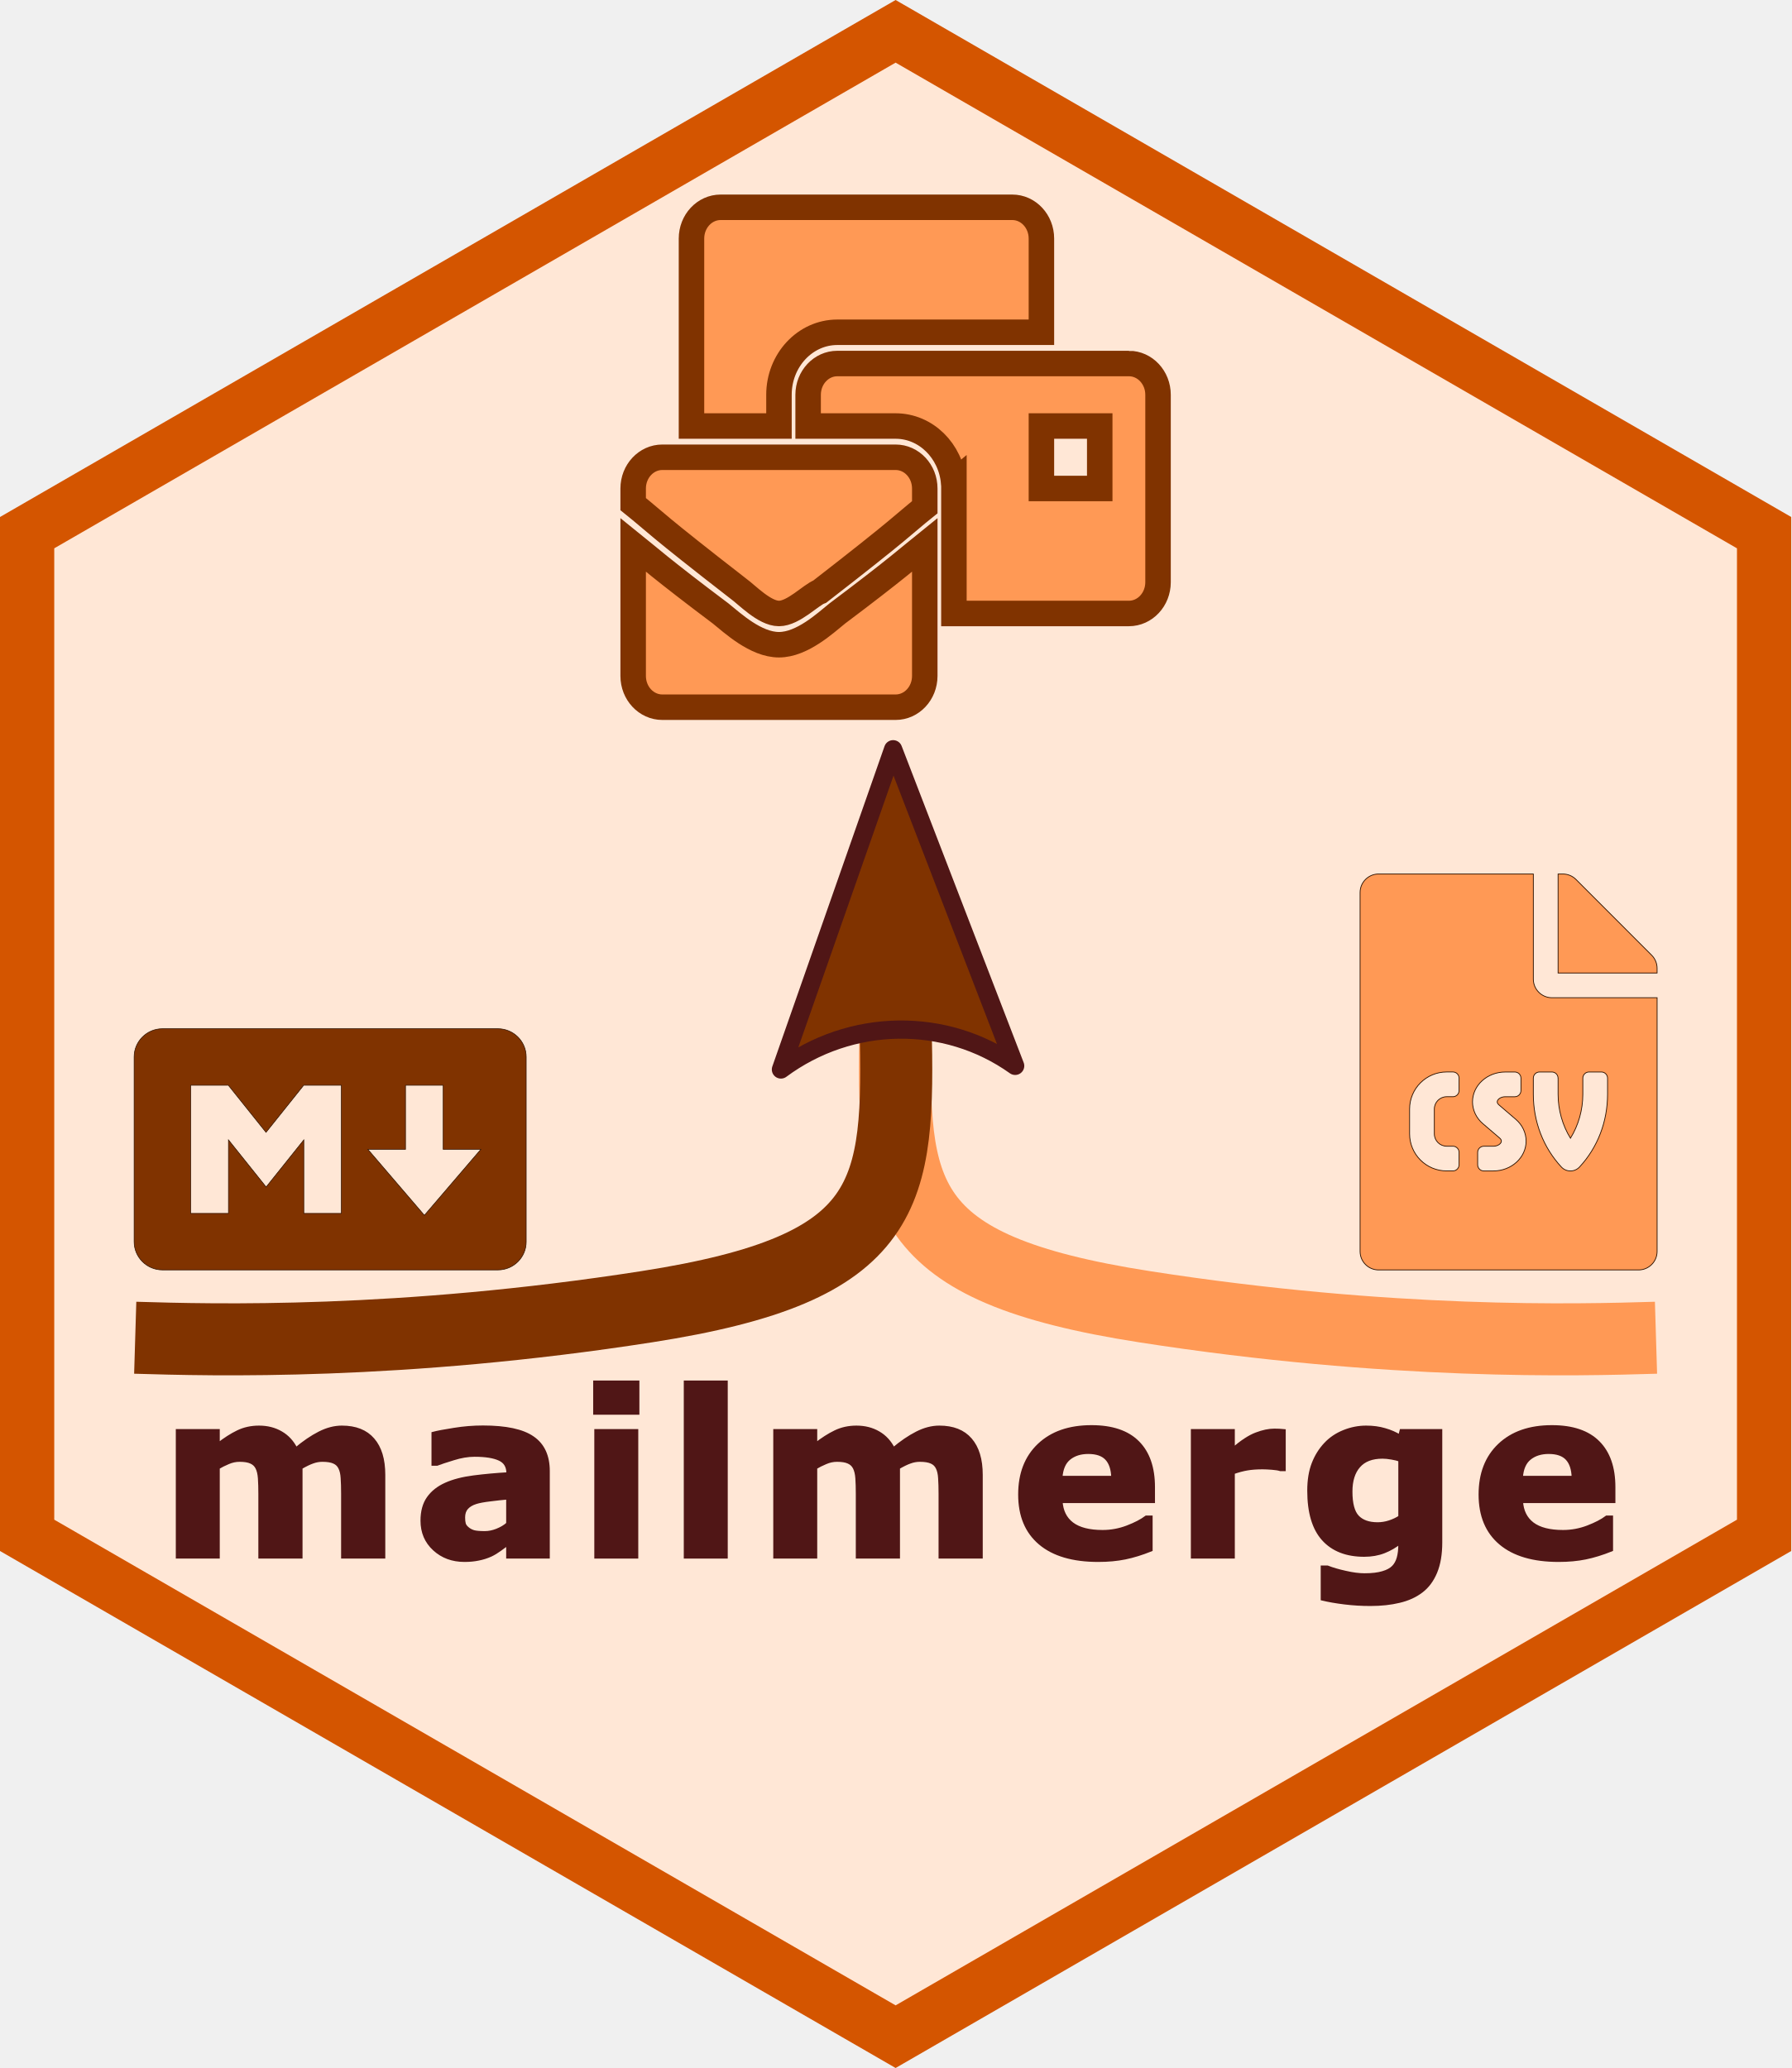
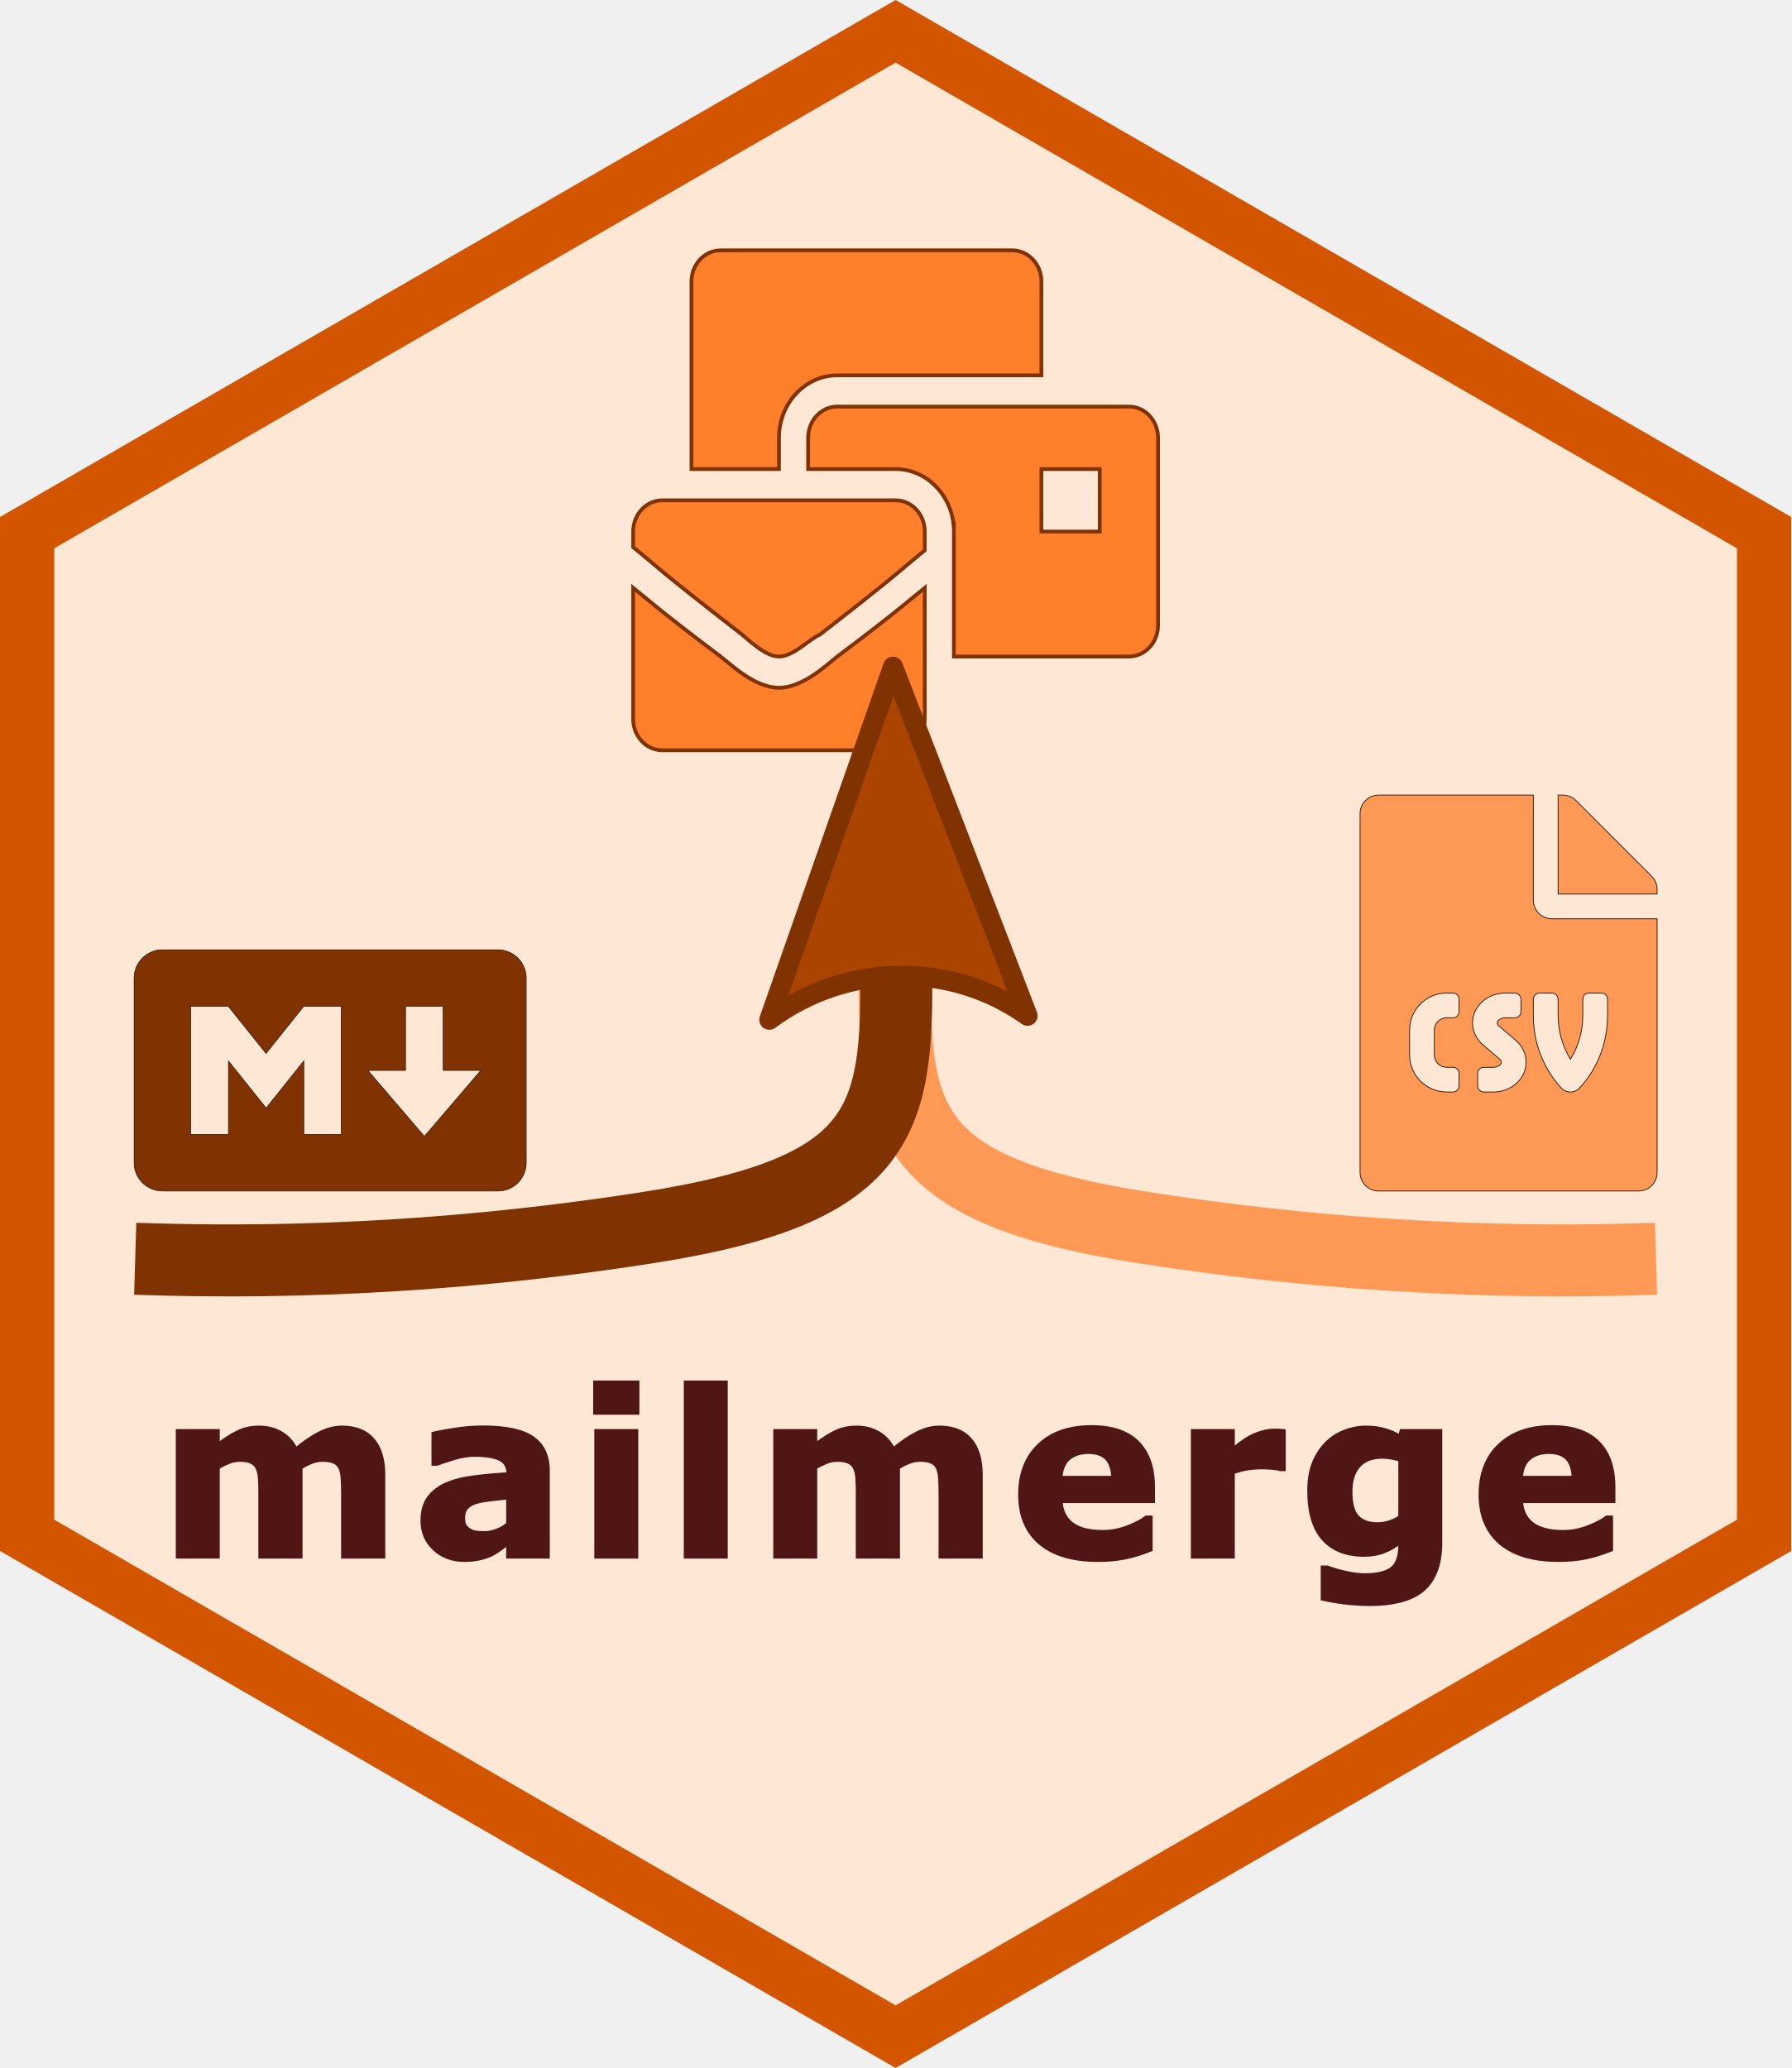
<svg xmlns="http://www.w3.org/2000/svg" width="132.068mm" height="152.499mm" viewBox="0 0 132.068 152.499" version="1.1" id="svg8">
  <defs id="defs2">
    <marker orient="auto" refY="0.0" refX="0.0" id="Arrow2Lend" style="overflow:visible;">
-       <path id="path905" style="fill-rule:evenodd;stroke-width:0.625;stroke-linejoin:round;stroke:#501616;stroke-opacity:1;fill:#803300;fill-opacity:1" d="M 8.719,4.034 L -2.207,0.016 L 8.719,-4.002 C 6.973,-1.63 6.983,1.616 8.719,4.034 z " transform="scale(1.1) rotate(180) translate(1,0)" />
+       <path id="path905" style="fill-rule:evenodd;stroke-width:0.625;stroke-linejoin:round;stroke:#803300;stroke-opacity:1;fill:#aa4400;fill-opacity:1" d="M 8.719,4.034 L -2.207,0.016 L 8.719,-4.002 C 6.973,-1.63 6.983,1.616 8.719,4.034 z " transform="scale(1.1) rotate(180) translate(1,0)" />
    </marker>
    <marker style="overflow:visible;" id="marker3677" refX="0.0" refY="0.0" orient="auto">
      <path transform="scale(0.8) rotate(180) translate(12.5,0)" style="fill-rule:evenodd;stroke:#800000;stroke-width:1pt;stroke-opacity:1;fill:#800000;fill-opacity:1" d="M 0.0,0.0 L 5.0,-5.0 L -12.5,0.0 L 5.0,5.0 L 0.0,0.0 z " id="path3675" />
    </marker>
    <marker orient="auto" refY="0.0" refX="0.0" id="Arrow1Lend" style="overflow:visible;">
      <path id="path1146" d="M 0.0,0.0 L 5.0,-5.0 L -12.5,0.0 L 5.0,5.0 L 0.0,0.0 z " style="fill-rule:evenodd;stroke:#000000;stroke-width:1pt;stroke-opacity:1;fill:#000000;fill-opacity:1" transform="scale(0.8) rotate(180) translate(12.5,0)" />
    </marker>
    <clipPath clipPathUnits="userSpaceOnUse" id="clipPath842">
      <path style="opacity:1;fill:none;fill-opacity:0.98;stroke:#ffffff;stroke-width:3.119;stroke-miterlimit:4;stroke-dasharray:none;stroke-dashoffset:0;stroke-opacity:1" id="path844" d="m 146.075,230.567 -64.034,36.97 -64.034,-36.97 0,-73.94 64.034,-36.97 64.034,36.97 z" />
    </clipPath>
    <clipPath clipPathUnits="userSpaceOnUse" id="clipPath831">
      <path style="opacity:1;fill:none;fill-opacity:0.98;stroke:#a71b1e;stroke-width:4;stroke-miterlimit:4;stroke-dasharray:none;stroke-dashoffset:0;stroke-opacity:1" id="path833" d="m 166.654,183.656 -64.034,36.97 -64.034,-36.97 0,-73.94 64.034,-36.97 64.034,36.97 z" />
    </clipPath>
    <clipPath clipPathUnits="userSpaceOnUse" id="clipPath868">
      <path style="opacity:1;fill:none;fill-opacity:0.98;stroke:#a71b1e;stroke-width:4;stroke-miterlimit:4;stroke-dasharray:none;stroke-dashoffset:0;stroke-opacity:1" id="path870" d="m 166.654,183.656 -64.034,36.97 -64.034,-36.97 0,-73.94 64.034,-36.97 64.034,36.97 z" />
    </clipPath>
    <clipPath clipPathUnits="userSpaceOnUse" id="clipPath885">
      <path style="opacity:1;fill:none;fill-opacity:0.98;stroke:#a71b1e;stroke-width:4;stroke-miterlimit:4;stroke-dasharray:none;stroke-dashoffset:0;stroke-opacity:1" id="path887" d="m 166.654,183.656 -64.034,36.97 -64.034,-36.97 0,-73.94 64.034,-36.97 64.034,36.97 z" />
    </clipPath>
    <mask maskUnits="userSpaceOnUse" id="mask4825">
      <g id="g4831">
        <rect style="opacity:1;vector-effect:none;fill:#578dc5;fill-opacity:1;stroke:none;stroke-width:0.146;stroke-linecap:butt;stroke-linejoin:miter;stroke-miterlimit:4;stroke-dasharray:none;stroke-dashoffset:0;stroke-opacity:1" id="rect4827" width="33.599" height="33.599" x="68.167" y="168.23" />
        <rect style="opacity:1;vector-effect:none;fill:#578dc5;fill-opacity:1;stroke:none;stroke-width:0.146;stroke-linecap:butt;stroke-linejoin:miter;stroke-miterlimit:4;stroke-dasharray:none;stroke-dashoffset:0;stroke-opacity:1" id="rect4829" width="33.599" height="33.599" x="101.766" y="168.23" />
      </g>
    </mask>
    <clipPath clipPathUnits="userSpaceOnUse" id="clipPath4853">
      <path style="fill:#4e7dab;fill-opacity:1;stroke:none;stroke-width:0.153px;stroke-linecap:butt;stroke-linejoin:miter;stroke-opacity:1" d="m 17.062,168.352 -67.033,-0.023 0.004,3.797 z" id="path4855" />
    </clipPath>
    <clipPath clipPathUnits="userSpaceOnUse" id="clipPath4857">
      <path style="fill:#4e7dab;fill-opacity:1;stroke:none;stroke-width:0.153px;stroke-linecap:butt;stroke-linejoin:miter;stroke-opacity:1" d="m 17.062,168.352 -67.033,-0.023 0.004,3.797 z" id="path4859" />
    </clipPath>
    <clipPath clipPathUnits="userSpaceOnUse" id="clipPath4873">
      <path id="path4875" d="m -80.437,-134.845 94.936,0.023 -0.005,-3.919 z" style="fill:#588fc6;fill-opacity:1;stroke:#588fc6;stroke-width:0.185px;stroke-linecap:butt;stroke-linejoin:miter;stroke-opacity:1" />
    </clipPath>
    <clipPath clipPathUnits="userSpaceOnUse" id="clipPath4877">
      <path id="path4879" d="m -80.437,-134.845 94.936,0.023 -0.005,-3.919 z" style="fill:#588fc6;fill-opacity:1;stroke:#588fc6;stroke-width:0.185px;stroke-linecap:butt;stroke-linejoin:miter;stroke-opacity:1" />
    </clipPath>
    <clipPath clipPathUnits="userSpaceOnUse" id="clipPath4881">
      <path id="path4883" d="m -80.437,-134.845 94.936,0.023 -0.005,-3.919 z" style="fill:#588fc6;fill-opacity:1;stroke:#588fc6;stroke-width:0.185px;stroke-linecap:butt;stroke-linejoin:miter;stroke-opacity:1" />
    </clipPath>
    <clipPath clipPathUnits="userSpaceOnUse" id="clipPath970">
      <path id="path972" d="m -348.066,244.353 c 0,0 5.14,3.672 12.85,5.385 7.71,1.713 -4.283,-0.612 -0.49,0.122 3.794,0.734 12.234,0.984 15.787,-2.448 3.554,-3.431 2.742,-3.46 6.853,-12.238 2.326,-4.966 18.476,-1.965 19.979,-1.683 4.504,0.844 5.815,6.159 4.498,11.168 -1.317,5.009 -4.314,9.821 -8.108,12.606 -4.188,3.074 -17.13,6.637 -22.549,6.731 -5.419,0.094 -15.359,-4.1 -17.929,-5.446 -2.57,-1.346 -9.179,-6.731 -10.158,-8.812 -0.979,-2.081 -0.734,-5.385 -0.734,-5.385 z" style="fill:#e14a2d;fill-opacity:1;stroke:#000000;stroke-width:0.265px;stroke-linecap:butt;stroke-linejoin:miter;stroke-opacity:1" />
    </clipPath>
    <clipPath clipPathUnits="userSpaceOnUse" id="clipPath989">
      <circle r="30.288" cy="233.295" cx="-318.499" id="circle991" style="opacity:1;vector-effect:none;fill:#e14a2d;fill-opacity:1;stroke:#000000;stroke-width:0.163;stroke-linecap:butt;stroke-linejoin:miter;stroke-miterlimit:4;stroke-dasharray:none;stroke-dashoffset:0;stroke-opacity:1" clip-path="url(#clipPath970)" transform="matrix(3.758124,-0.4016615,0.4016615,3.758124,-261.5979,-297.217)" />
    </clipPath>
  </defs>
  <g id="layer1" transform="translate(-36.58619,-70.43659)">
    <path d="m 166.654,183.656 -64.034,36.97 -64.034,-36.97 0,-73.94 64.034,-36.97 64.034,36.97 z" id="path840" style="opacity:1;fill:#ffe6d5;fill-opacity:0.98;stroke:#d45500;stroke-width:4;stroke-miterlimit:4;stroke-dasharray:none;stroke-dashoffset:0;stroke-opacity:1" />
-     <path id="path858" d="m 94.02,117.98 c -1.72,0 -3.44,-1.613 -4.3,-2.304 -4.3,-3.226 -5.59,-4.378 -6.45,-5.069 v 9.677 c 0,1.272 0.963,2.304 2.15,2.304 h 17.2 c 1.187,0 2.15,-1.032 2.15,-2.304 v -9.677 c -0.86,0.691 -2.15,1.843 -6.45,5.069 -0.86,0.691 -2.58,2.304 -4.3,2.304 z m 8.6,-13.824 H 85.42 c -1.187,0 -2.15,1.032 -2.15,2.304 v 1.152 c 1.72,1.382 1.505,1.382 7.74,6.221 0.645,0.461 1.935,1.843 3.01,1.843 1.075,0 2.365,-1.382 3.01,-1.613 6.235,-4.839 6.02,-4.839 7.74,-6.221 v -1.382 c 0,-1.272 -0.963,-2.304 -2.15,-2.304 z m 17.2,-6.912 H 98.32 c -1.187,0 -2.15,1.032 -2.15,2.304 v 2.304 h 6.45 c 2.231,0 4.071,1.83 4.28,4.163 l 0.019,-0.016 v 9.677 h 12.9 c 1.187,0 2.15,-1.032 2.15,-2.304 V 99.547 c 0,-1.272 -0.963,-2.304 -2.15,-2.304 z m -2.15,9.216 h -4.3 v -4.608 h 4.3 z M 94.02,99.547 c 0,-2.541 1.929,-4.608 4.3,-4.608 h 15.05 v -6.912 c 0,-1.272 -0.963,-2.304 -2.15,-2.304 H 89.72 c -1.187,0 -2.15,1.032 -2.15,2.304 v 13.824 h 6.45 z" style="fill:#ff9955;stroke:#803300;stroke-width:1.879;stroke-miterlimit:4;stroke-dasharray:none" />
+     <path id="path858" d="m 94.02,121.155 c -1.72,0 -3.44,-1.613 -4.3,-2.304 -4.3,-3.226 -5.59,-4.378 -6.45,-5.069 v 9.677 c 0,1.272 0.963,2.304 2.15,2.304 h 17.2 c 1.187,0 2.15,-1.032 2.15,-2.304 v -9.677 c -0.86,0.691 -2.15,1.843 -6.45,5.069 -0.86,0.691 -2.58,2.304 -4.3,2.304 z m 8.6,-13.824 H 85.42 c -1.187,0 -2.15,1.032 -2.15,2.304 v 1.152 c 1.72,1.382 1.505,1.382 7.74,6.221 0.645,0.461 1.935,1.843 3.01,1.843 1.075,0 2.365,-1.382 3.01,-1.613 6.235,-4.839 6.02,-4.839 7.74,-6.221 v -1.382 c 0,-1.272 -0.963,-2.304 -2.15,-2.304 z m 17.2,-6.912 H 98.32 c -1.187,0 -2.15,1.032 -2.15,2.304 v 2.304 h 6.45 c 2.231,0 4.071,1.83 4.28,4.163 l 0.019,-0.016 v 9.677 h 12.9 c 1.187,0 2.15,-1.032 2.15,-2.304 v -13.825 c 0,-1.272 -0.963,-2.304 -2.15,-2.304 z m -2.15,9.216 h -4.3 v -4.608 h 4.3 z M 94.02,102.722 c 0,-2.541 1.929,-4.608 4.3,-4.608 h 15.05 v -6.912 c 0,-1.272 -0.963,-2.304 -2.15,-2.304 H 89.72 c -1.187,0 -2.15,1.032 -2.15,2.304 v 13.824 h 6.45 z" style="fill:#ff7f2a;stroke:#803300;stroke-width:0.279;stroke-miterlimit:4;stroke-dasharray:none" />
    <flowRoot xml:space="preserve" id="flowRoot929" style="font-style:normal;font-variant:normal;font-weight:bold;font-stretch:normal;font-size:40px;line-height:1.25;font-family:sans-serif;-inkscape-font-specification:'sans-serif Bold';letter-spacing:0px;word-spacing:0px;fill:#ff6600;fill-opacity:1;stroke:#2b1100" transform="matrix(0.2645833,0,0,0.2645833,87.97062,139.0825)">
      <flowRegion id="flowRegion925" style="font-style:normal;font-variant:normal;font-weight:bold;font-stretch:normal;font-family:sans-serif;-inkscape-font-specification:'sans-serif Bold';fill:#ff6600;fill-opacity:1;stroke:#2b1100">
        <rect id="rect923" width="428.52" height="86.62" x="-803.917" y="114.745" style="font-style:normal;font-variant:normal;font-weight:bold;font-stretch:normal;font-family:sans-serif;-inkscape-font-specification:'sans-serif Bold';fill:#ff6600;fill-opacity:1;stroke:#2b1100" />
      </flowRegion>
      <flowPara id="flowPara927" style="font-style:normal;font-variant:normal;font-weight:bold;font-stretch:normal;font-size:64px;line-height:1.25;font-family:sans-serif;-inkscape-font-specification:'sans-serif Bold';text-align:center;letter-spacing:3.06px;text-anchor:middle;fill:#ff6600;fill-opacity:1;stroke:#2b1100">mailmerge</flowPara>
    </flowRoot>
    <g aria-label="mailmerge" transform="matrix(0.2645833,0,0,0.2645833,258.2783,139.4287)" style="font-style:normal;font-variant:normal;font-weight:bold;font-stretch:normal;font-size:40px;line-height:1.25;font-family:sans-serif;-inkscape-font-specification:'sans-serif Bold';letter-spacing:0px;word-spacing:0px;fill:#501616;fill-opacity:1;stroke:#501616" id="flowRoot6353">
      <path d="m -754.086,148.26 v 24.875 h -11.312 v -17.531 q 0,-2.562 -0.125,-4.344 -0.125,-1.812 -0.688,-2.938 -0.562,-1.125 -1.719,-1.625 -1.125,-0.531 -3.188,-0.531 -1.656,0 -3.219,0.688 -1.562,0.656 -2.812,1.406 v 24.875 h -11.25 v -35.094 h 11.25 v 3.875 q 2.906,-2.281 5.562,-3.562 2.656,-1.281 5.875,-1.281 3.469,0 6.125,1.562 2.656,1.531 4.156,4.531 3.375,-2.844 6.562,-4.469 3.188,-1.625 6.25,-1.625 5.688,0 8.625,3.406 2.969,3.406 2.969,9.812 v 22.844 h -11.312 v -17.531 q 0,-2.594 -0.125,-4.375 -0.094,-1.781 -0.656,-2.906 -0.531,-1.125 -1.688,-1.625 -1.156,-0.531 -3.25,-0.531 -1.406,0 -2.75,0.5 -1.344,0.469 -3.281,1.594 z" style="font-style:normal;font-variant:normal;font-weight:bold;font-stretch:normal;font-size:64px;line-height:1.25;font-family:sans-serif;-inkscape-font-specification:'sans-serif Bold';text-align:center;letter-spacing:3.06px;text-anchor:middle;fill:#501616;fill-opacity:1;stroke:#501616" id="path6355" />
      <path d="m -696.338,163.979 v -7.312 q -2.281,0.188 -4.938,0.531 -2.656,0.312 -4.031,0.75 -1.688,0.531 -2.594,1.562 -0.875,1 -0.875,2.656 0,1.094 0.188,1.781 0.188,0.688 0.938,1.312 0.719,0.625 1.719,0.938 1,0.281 3.125,0.281 1.688,0 3.406,-0.688 1.75,-0.688 3.062,-1.812 z m 0,5.438 q -0.906,0.688 -2.25,1.656 -1.344,0.969 -2.531,1.531 -1.656,0.75 -3.438,1.094 -1.781,0.375 -3.906,0.375 -5,0 -8.375,-3.094 -3.375,-3.094 -3.375,-7.906 0,-3.844 1.719,-6.281 1.719,-2.438 4.875,-3.844 3.125,-1.406 7.75,-2 4.625,-0.594 9.594,-0.875 v -0.188 q 0,-2.906 -2.375,-4 -2.375,-1.125 -7,-1.125 -2.781,0 -5.938,1 -3.156,0.969 -4.531,1.5 h -1.031 v -8.469 q 1.781,-0.469 5.781,-1.094 4.031,-0.656 8.062,-0.656 9.594,0 13.844,2.969 4.281,2.938 4.281,9.25 v 23.875 h -11.156 z" style="font-style:normal;font-variant:normal;font-weight:bold;font-stretch:normal;font-size:64px;line-height:1.25;font-family:sans-serif;-inkscape-font-specification:'sans-serif Bold';text-align:center;letter-spacing:3.06px;text-anchor:middle;fill:#501616;fill-opacity:1;stroke:#501616" id="path6357" />
      <path d="m -660.528,173.135 h -11.25 v -35.094 h 11.25 z m 0.312,-40.094 h -11.875 v -8.531 h 11.875 z" style="font-style:normal;font-variant:normal;font-weight:bold;font-stretch:normal;font-size:64px;line-height:1.25;font-family:sans-serif;-inkscape-font-specification:'sans-serif Bold';text-align:center;letter-spacing:3.06px;text-anchor:middle;fill:#501616;fill-opacity:1;stroke:#501616" id="path6359" />
      <path d="m -635.593,173.135 h -11.25 v -48.625 h 11.25 z" style="font-style:normal;font-variant:normal;font-weight:bold;font-stretch:normal;font-size:64px;line-height:1.25;font-family:sans-serif;-inkscape-font-specification:'sans-serif Bold';text-align:center;letter-spacing:3.06px;text-anchor:middle;fill:#501616;fill-opacity:1;stroke:#501616" id="path6361" />
      <path d="m -587.596,148.26 v 24.875 h -11.312 v -17.531 q 0,-2.562 -0.125,-4.344 -0.125,-1.812 -0.688,-2.938 -0.562,-1.125 -1.719,-1.625 -1.125,-0.531 -3.188,-0.531 -1.656,0 -3.219,0.688 -1.562,0.656 -2.812,1.406 v 24.875 h -11.25 v -35.094 h 11.25 v 3.875 q 2.906,-2.281 5.562,-3.562 2.656,-1.281 5.875,-1.281 3.469,0 6.125,1.562 2.656,1.531 4.156,4.531 3.375,-2.844 6.562,-4.469 3.188,-1.625 6.25,-1.625 5.688,0 8.625,3.406 2.969,3.406 2.969,9.812 v 22.844 h -11.312 v -17.531 q 0,-2.594 -0.125,-4.375 -0.094,-1.781 -0.656,-2.906 -0.531,-1.125 -1.688,-1.625 -1.156,-0.531 -3.25,-0.531 -1.406,0 -2.75,0.5 -1.344,0.469 -3.281,1.594 z" style="font-style:normal;font-variant:normal;font-weight:bold;font-stretch:normal;font-size:64px;line-height:1.25;font-family:sans-serif;-inkscape-font-specification:'sans-serif Bold';text-align:center;letter-spacing:3.06px;text-anchor:middle;fill:#501616;fill-opacity:1;stroke:#501616" id="path6363" />
      <path d="m -516.536,157.666 h -25.75 q 0.25,4.125 3.125,6.312 2.906,2.188 8.531,2.188 3.562,0 6.906,-1.281 3.344,-1.281 5.281,-2.75 h 1.25 v 9.031 q -3.812,1.531 -7.188,2.219 -3.375,0.688 -7.469,0.688 -10.562,0 -16.188,-4.75 -5.625,-4.75 -5.625,-13.531 0,-8.688 5.312,-13.75 5.344,-5.094 14.625,-5.094 8.562,0 12.875,4.344 4.312,4.312 4.312,12.438 z m -11.188,-6.594 q -0.094,-3.531 -1.75,-5.312 -1.656,-1.781 -5.156,-1.781 -3.25,0 -5.344,1.688 -2.094,1.688 -2.344,5.406 z" style="font-style:normal;font-variant:normal;font-weight:bold;font-stretch:normal;font-size:64px;line-height:1.25;font-family:sans-serif;-inkscape-font-specification:'sans-serif Bold';text-align:center;letter-spacing:3.06px;text-anchor:middle;fill:#501616;fill-opacity:1;stroke:#501616" id="path6365" />
      <path d="m -480.101,148.76 h -1 q -0.719,-0.25 -2.312,-0.375 -1.594,-0.125 -2.656,-0.125 -2.406,0 -4.25,0.312 -1.844,0.312 -3.969,1.062 v 23.5 h -11.25 v -35.094 h 11.25 v 5.156 q 3.719,-3.188 6.469,-4.219 2.75,-1.062 5.062,-1.062 0.594,0 1.344,0.031 0.75,0.031 1.312,0.094 z" style="font-style:normal;font-variant:normal;font-weight:bold;font-stretch:normal;font-size:64px;line-height:1.25;font-family:sans-serif;-inkscape-font-specification:'sans-serif Bold';text-align:center;letter-spacing:3.06px;text-anchor:middle;fill:#501616;fill-opacity:1;stroke:#501616" id="path6367" />
      <path d="m -436.478,169.104 q 0,4.938 -1.406,8.312 -1.406,3.375 -3.938,5.281 -2.531,1.938 -6.125,2.781 -3.562,0.875 -8.062,0.875 -3.656,0 -7.219,-0.438 -3.531,-0.438 -6.125,-1.062 v -8.781 h 1.375 q 2.062,0.812 5.031,1.469 2.969,0.688 5.312,0.688 3.125,0 5.062,-0.594 1.969,-0.562 3,-1.625 0.969,-1 1.406,-2.562 0.438,-1.562 0.438,-3.75 v -0.656 q -2.031,1.656 -4.5,2.625 -2.469,0.969 -5.5,0.969 -7.375,0 -11.375,-4.438 -4,-4.438 -4,-13.5 0,-4.344 1.219,-7.5 1.219,-3.156 3.438,-5.5 2.062,-2.188 5.062,-3.406 3.031,-1.219 6.188,-1.219 2.844,0 5.156,0.688 2.344,0.656 4.25,1.844 l 0.406,-1.562 h 10.906 z m -11.25,-7.031 v -15.906 q -0.969,-0.406 -2.375,-0.625 -1.406,-0.25 -2.531,-0.25 -4.438,0 -6.656,2.562 -2.219,2.531 -2.219,7.094 0,5.062 1.875,7.062 1.906,2 5.625,2 1.688,0 3.312,-0.531 1.625,-0.531 2.969,-1.406 z" style="font-style:normal;font-variant:normal;font-weight:bold;font-stretch:normal;font-size:64px;line-height:1.25;font-family:sans-serif;-inkscape-font-specification:'sans-serif Bold';text-align:center;letter-spacing:3.06px;text-anchor:middle;fill:#501616;fill-opacity:1;stroke:#501616" id="path6369" />
      <path d="m -388.231,157.666 h -25.75 q 0.25,4.125 3.125,6.312 2.906,2.188 8.531,2.188 3.562,0 6.906,-1.281 3.344,-1.281 5.281,-2.75 h 1.25 v 9.031 q -3.812,1.531 -7.188,2.219 -3.375,0.688 -7.469,0.688 -10.562,0 -16.188,-4.75 -5.625,-4.75 -5.625,-13.531 0,-8.688 5.312,-13.75 5.344,-5.094 14.625,-5.094 8.562,0 12.875,4.344 4.312,4.312 4.312,12.438 z m -11.188,-6.594 q -0.094,-3.531 -1.75,-5.312 -1.656,-1.781 -5.156,-1.781 -3.25,0 -5.344,1.688 -2.094,1.688 -2.344,5.406 z" style="font-style:normal;font-variant:normal;font-weight:bold;font-stretch:normal;font-size:64px;line-height:1.25;font-family:sans-serif;-inkscape-font-specification:'sans-serif Bold';text-align:center;letter-spacing:3.06px;text-anchor:middle;fill:#501616;fill-opacity:1;stroke:#501616" id="path6371" />
    </g>
-     <path id="path6424" d="m 73.296,146.297 h -24.734 c -1.152,0 -2.087,0.935 -2.087,2.082 v 13.618 c 0,1.152 0.935,2.087 2.087,2.087 h 24.739 c 1.152,0 2.087,-0.935 2.082,-2.082 v -13.623 c 0,-1.147 -0.935,-2.082 -2.087,-2.082 z m -11.531,13.618 h -2.778 v -5.42 l -2.778,3.473 -2.778,-3.473 v 5.42 h -2.787 v -9.449 h 2.778 l 2.778,3.473 2.778,-3.473 h 2.778 v 9.449 z m 6.111,0.14 -4.169,-4.865 h 2.778 v -4.725 h 2.778 v 4.725 h 2.778 z" style="fill:#803300;stroke:#2b1100;stroke-width:0.045" />
-     <path id="path6615" d="m 149.64,142.643 v -7.756 h -11.405 c -0.758,0 -1.369,0.61 -1.369,1.369 v 26.46 c 0,0.758 0.61,1.369 1.369,1.369 h 19.161 c 0.758,0 1.369,-0.61 1.369,-1.369 v -18.705 h -7.756 c -0.753,0 -1.369,-0.616 -1.369,-1.369 z m -5.475,8.212 c 0,0.252 -0.204,0.456 -0.456,0.456 h -0.456 c -0.504,0 -0.912,0.408 -0.912,0.912 v 1.825 c 0,0.504 0.408,0.912 0.912,0.912 h 0.456 c 0.252,0 0.456,0.204 0.456,0.456 v 0.912 c 0,0.252 -0.204,0.456 -0.456,0.456 h -0.456 c -1.512,0 -2.737,-1.225 -2.737,-2.737 v -1.825 c 0,-1.512 1.226,-2.737 2.737,-2.737 h 0.456 c 0.252,0 0.456,0.204 0.456,0.456 z m 2.525,5.931 h -0.7 c -0.252,0 -0.456,-0.204 -0.456,-0.456 v -0.912 c 0,-0.252 0.204,-0.456 0.456,-0.456 h 0.7 c 0.339,0 0.594,-0.2 0.594,-0.378 0,-0.074 -0.043,-0.152 -0.121,-0.219 l -1.248,-1.07 c -0.483,-0.412 -0.76,-0.997 -0.76,-1.605 0,-1.215 1.085,-2.202 2.418,-2.202 h 0.699 c 0.252,0 0.456,0.204 0.456,0.456 v 0.912 c 0,0.252 -0.204,0.456 -0.456,0.456 h -0.7 c -0.339,0 -0.594,0.2 -0.594,0.378 0,0.074 0.043,0.152 0.121,0.219 l 1.248,1.07 c 0.483,0.412 0.76,0.997 0.76,1.605 5.6e-4,1.214 -1.083,2.202 -2.417,2.202 z m 4.775,-6.843 v 1.186 c 0,1.156 0.325,2.291 0.912,3.244 0.587,-0.952 0.912,-2.088 0.912,-3.244 v -1.186 c 0,-0.252 0.204,-0.456 0.456,-0.456 h 0.912 c 0.252,0 0.456,0.204 0.456,0.456 v 1.186 c 0,2.023 -0.735,3.929 -2.069,5.366 -0.172,0.185 -0.415,0.291 -0.668,0.291 -0.254,0 -0.496,-0.106 -0.668,-0.291 -1.334,-1.437 -2.069,-3.342 -2.069,-5.366 v -1.186 c 0,-0.252 0.204,-0.456 0.456,-0.456 h 0.912 c 0.252,0 0.456,0.204 0.456,0.456 z m 6.9,-9.067 -5.583,-5.589 c -0.257,-0.257 -0.604,-0.399 -0.969,-0.399 h -0.348 v 7.299 h 7.299 v -0.348 c 0,-0.359 -0.143,-0.707 -0.399,-0.964 z" style="fill:#ff9955;stroke:#2b1100;stroke-width:0.057" />
-     <g id="g6752" transform="translate(2.0581055e-6)">
-       <path id="path5739" d="m 158.684,169.084 c -5.712,0.173 -19.525,0.549 -37.724,-2.288 -18.199,-2.837 -18.628,-8.193 -18.34,-20.869" style="fill:none;stroke:#ff9955;stroke-width:5.309;stroke-linecap:butt;stroke-linejoin:miter;stroke-miterlimit:4;stroke-dasharray:none;stroke-opacity:1" />
-       <path style="fill:none;stroke:#803300;stroke-width:5.309;stroke-linecap:butt;stroke-linejoin:miter;stroke-miterlimit:4;stroke-dasharray:none;stroke-opacity:1" d="m 46.556,169.084 c 5.712,0.173 19.525,0.549 37.724,-2.288 18.199,-2.837 18.628,-8.193 18.34,-20.869" id="path3673" />
-       <path id="path882" d="m 102.589,133.327 -0.078,-5.046" style="fill:#803300;stroke:#501616;stroke-width:1.954;stroke-linecap:butt;stroke-linejoin:miter;stroke-miterlimit:4;stroke-dasharray:none;stroke-opacity:1;marker-end:url(#Arrow2Lend)" />
-     </g>
+     <path id="path6424" d="m 73.296,140.477 h -24.734 c -1.152,0 -2.087,0.935 -2.087,2.082 v 13.618 c 0,1.152 0.935,2.087 2.087,2.087 h 24.739 c 1.152,0 2.087,-0.935 2.082,-2.082 V 142.559 c 0,-1.147 -0.935,-2.082 -2.087,-2.082 z M 61.765,154.095 h -2.778 v -5.42 l -2.778,3.473 -2.778,-3.473 v 5.42 h -2.787 v -9.449 h 2.778 l 2.778,3.473 2.778,-3.473 h 2.778 v 9.449 z m 6.111,0.14 -4.169,-4.865 h 2.778 v -4.725 h 2.778 v 4.725 h 2.778 z" style="fill:#803300;stroke:#2b1100;stroke-width:0.045" />
+     <path id="path6615" d="m 149.64,136.822 v -7.756 h -11.405 c -0.758,0 -1.369,0.61 -1.369,1.369 v 26.46 c 0,0.758 0.61,1.369 1.369,1.369 h 19.161 c 0.758,0 1.369,-0.61 1.369,-1.369 v -18.705 h -7.756 c -0.753,0 -1.369,-0.616 -1.369,-1.369 z m -5.475,8.212 c 0,0.252 -0.204,0.456 -0.456,0.456 h -0.456 c -0.504,0 -0.912,0.408 -0.912,0.912 v 1.825 c 0,0.504 0.408,0.912 0.912,0.912 h 0.456 c 0.252,0 0.456,0.204 0.456,0.456 v 0.912 c 0,0.252 -0.204,0.456 -0.456,0.456 h -0.456 c -1.512,0 -2.737,-1.225 -2.737,-2.737 v -1.825 c 0,-1.512 1.226,-2.737 2.737,-2.737 h 0.456 c 0.252,0 0.456,0.204 0.456,0.456 z m 2.525,5.931 h -0.7 c -0.252,0 -0.456,-0.204 -0.456,-0.456 v -0.912 c 0,-0.252 0.204,-0.456 0.456,-0.456 h 0.7 c 0.339,0 0.594,-0.2 0.594,-0.378 0,-0.074 -0.043,-0.152 -0.121,-0.219 l -1.248,-1.07 c -0.483,-0.412 -0.76,-0.997 -0.76,-1.605 0,-1.215 1.085,-2.202 2.418,-2.202 h 0.699 c 0.252,0 0.456,0.204 0.456,0.456 v 0.912 c 0,0.252 -0.204,0.456 -0.456,0.456 h -0.7 c -0.339,0 -0.594,0.2 -0.594,0.378 0,0.074 0.043,0.152 0.121,0.219 l 1.248,1.07 c 0.483,0.412 0.76,0.997 0.76,1.605 5.6e-4,1.214 -1.083,2.202 -2.417,2.202 z m 4.775,-6.843 v 1.186 c 0,1.156 0.325,2.291 0.912,3.244 0.587,-0.952 0.912,-2.088 0.912,-3.244 v -1.186 c 0,-0.252 0.204,-0.456 0.456,-0.456 h 0.912 c 0.252,0 0.456,0.204 0.456,0.456 v 1.186 c 0,2.023 -0.735,3.929 -2.069,5.366 -0.172,0.185 -0.415,0.291 -0.668,0.291 -0.254,0 -0.496,-0.106 -0.668,-0.291 -1.334,-1.437 -2.069,-3.342 -2.069,-5.366 v -1.186 c 0,-0.252 0.204,-0.456 0.456,-0.456 h 0.912 c 0.252,0 0.456,0.204 0.456,0.456 z m 6.9,-9.067 -5.583,-5.589 c -0.257,-0.257 -0.604,-0.399 -0.969,-0.399 h -0.348 v 7.299 h 7.299 v -0.348 c 0,-0.359 -0.143,-0.707 -0.399,-0.964 z" style="fill:#ff9955;stroke:#2b1100;stroke-width:0.057" />
+     <path style="fill:none;stroke:#ff9955;stroke-width:5.309;stroke-linecap:butt;stroke-linejoin:miter;stroke-miterlimit:4;stroke-dasharray:none;stroke-opacity:1" d="m 158.684,163.263 c -5.712,0.173 -19.525,0.549 -37.724,-2.288 -18.199,-2.837 -18.628,-8.193 -18.34,-20.869" id="path5739" />
+     <path id="path3673" d="m 46.556,163.263 c 5.712,0.173 19.525,0.549 37.724,-2.288 18.199,-2.837 18.628,-8.193 18.34,-20.869" style="fill:none;stroke:#803300;stroke-width:5.309;stroke-linecap:butt;stroke-linejoin:miter;stroke-miterlimit:4;stroke-dasharray:none;stroke-opacity:1" />
+     <path style="fill:#aa4400;stroke:#803300;stroke-width:2.154;stroke-linecap:butt;stroke-linejoin:miter;stroke-miterlimit:4;stroke-dasharray:none;stroke-opacity:1;marker-end:url(#Arrow2Lend)" d="m 102.589,127.506 -0.078,-5.046" id="path882" />
  </g>
</svg>
